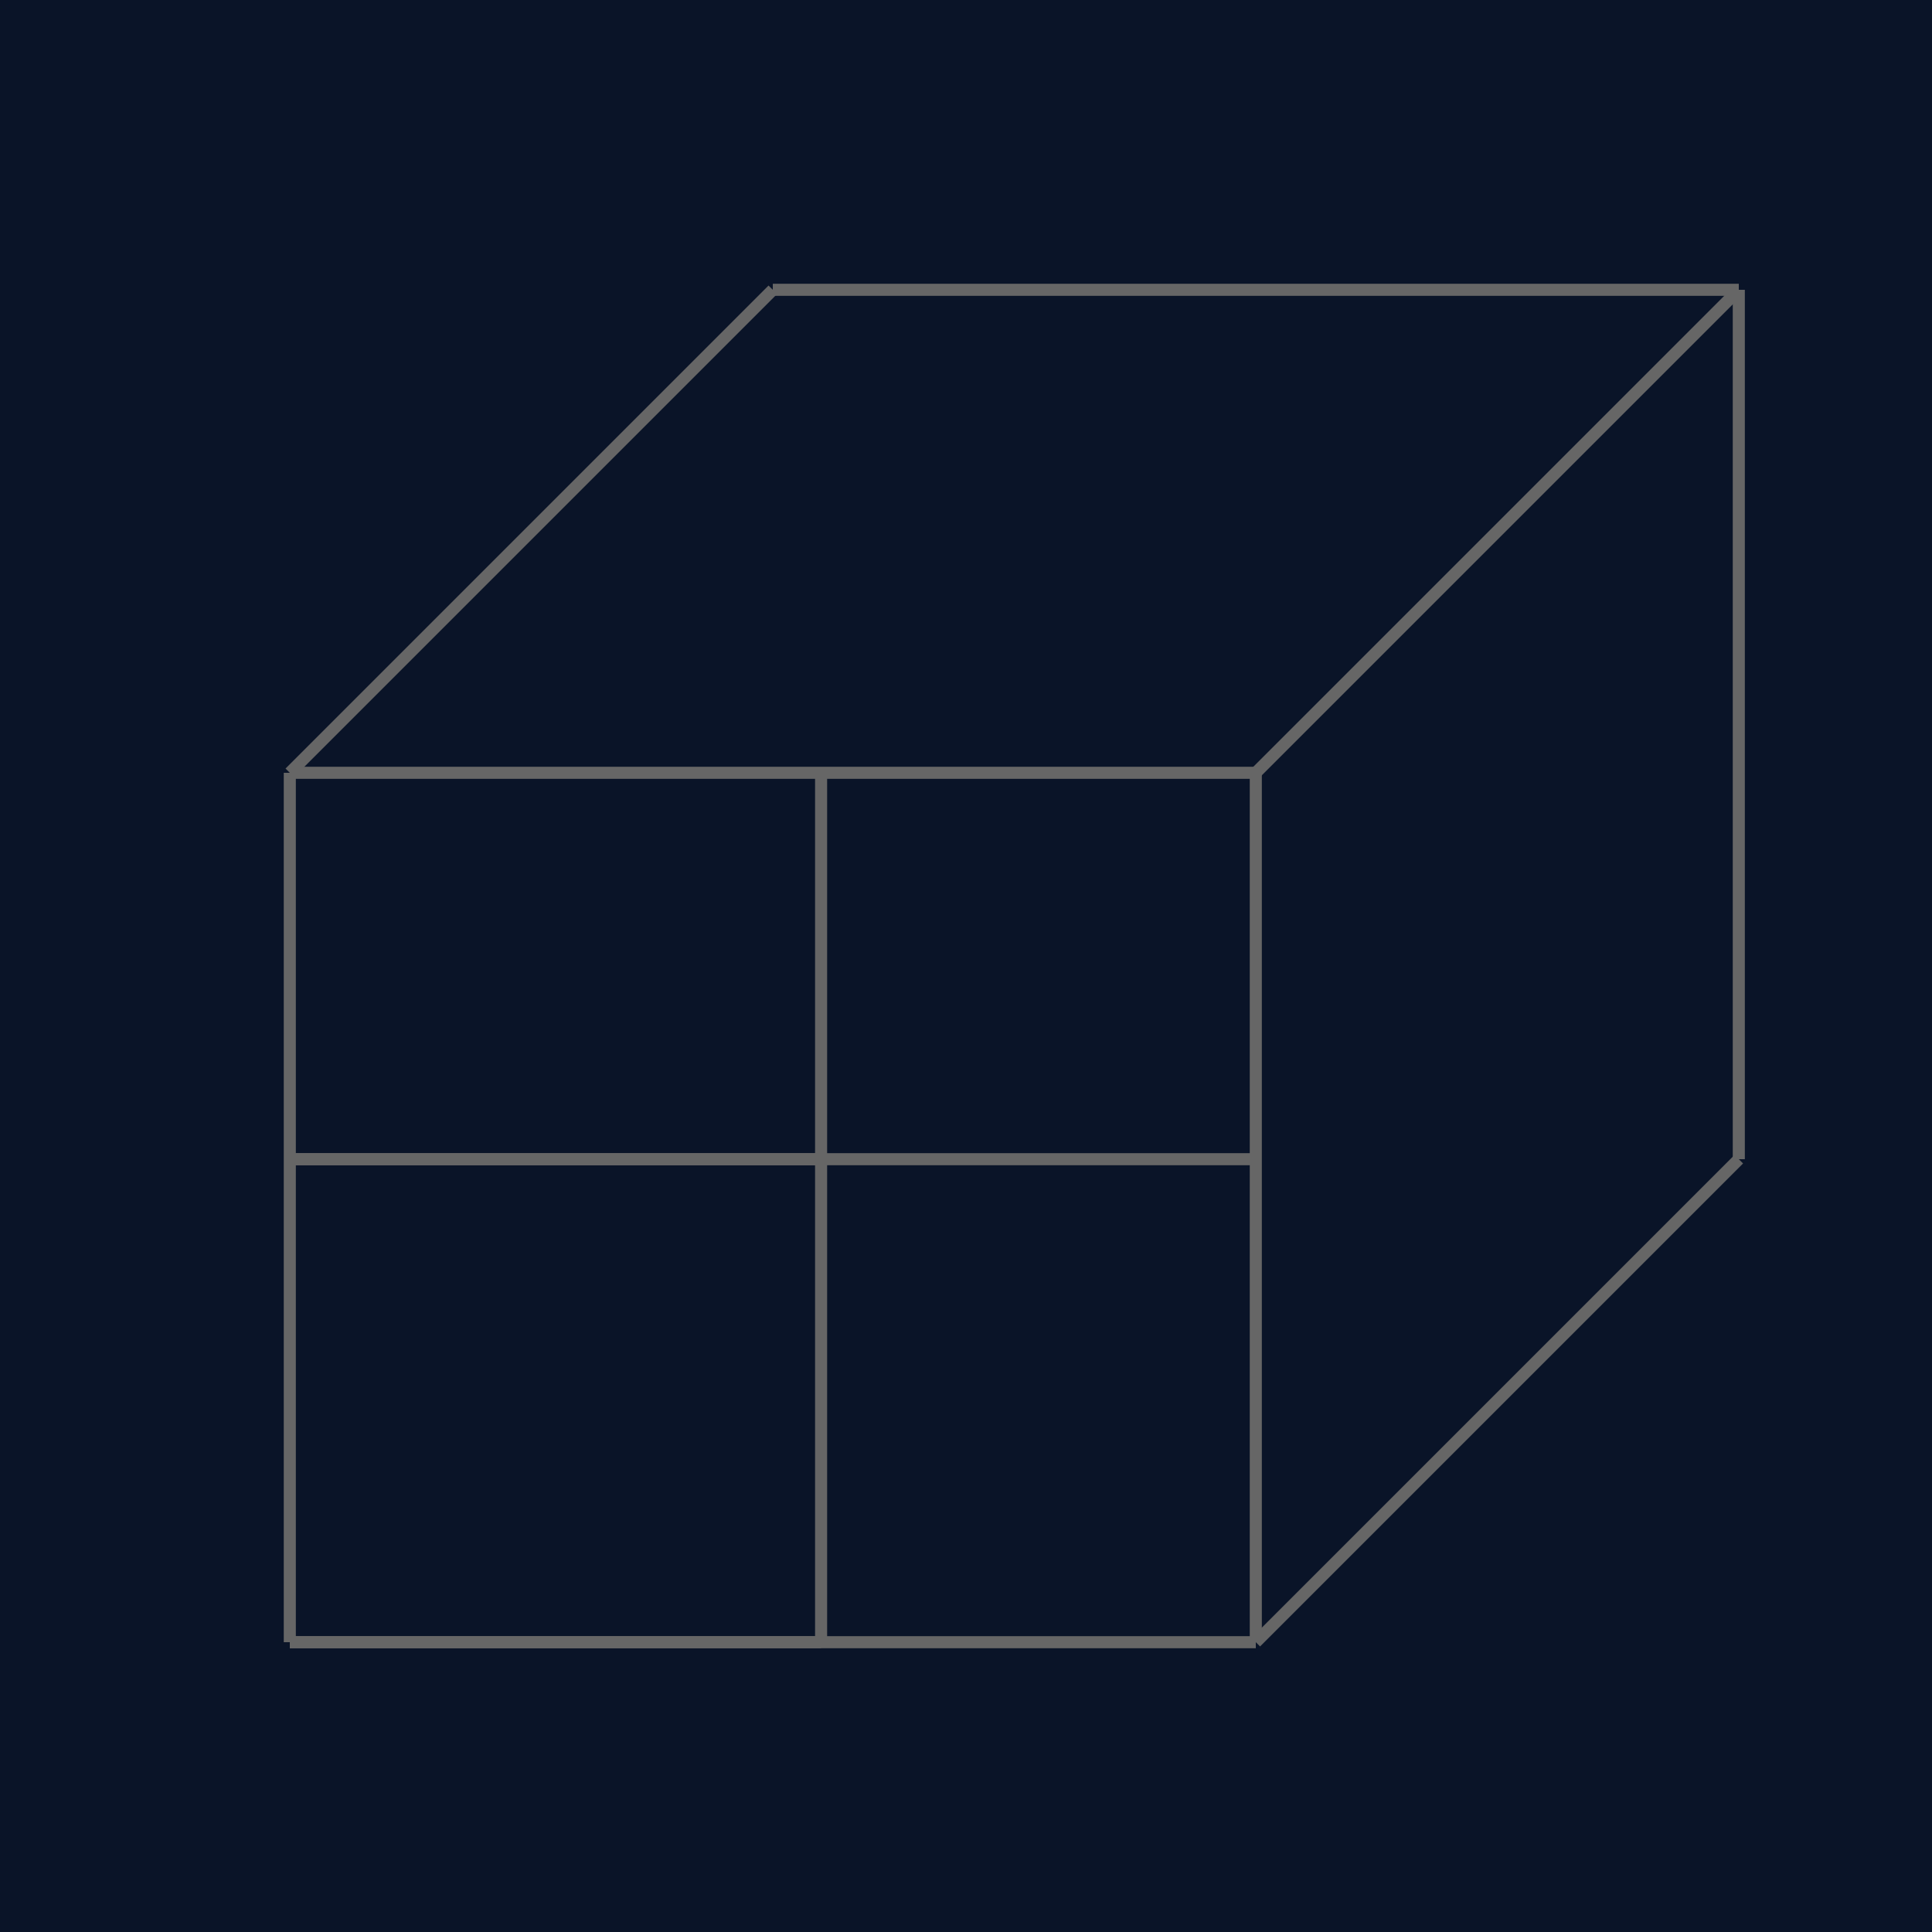
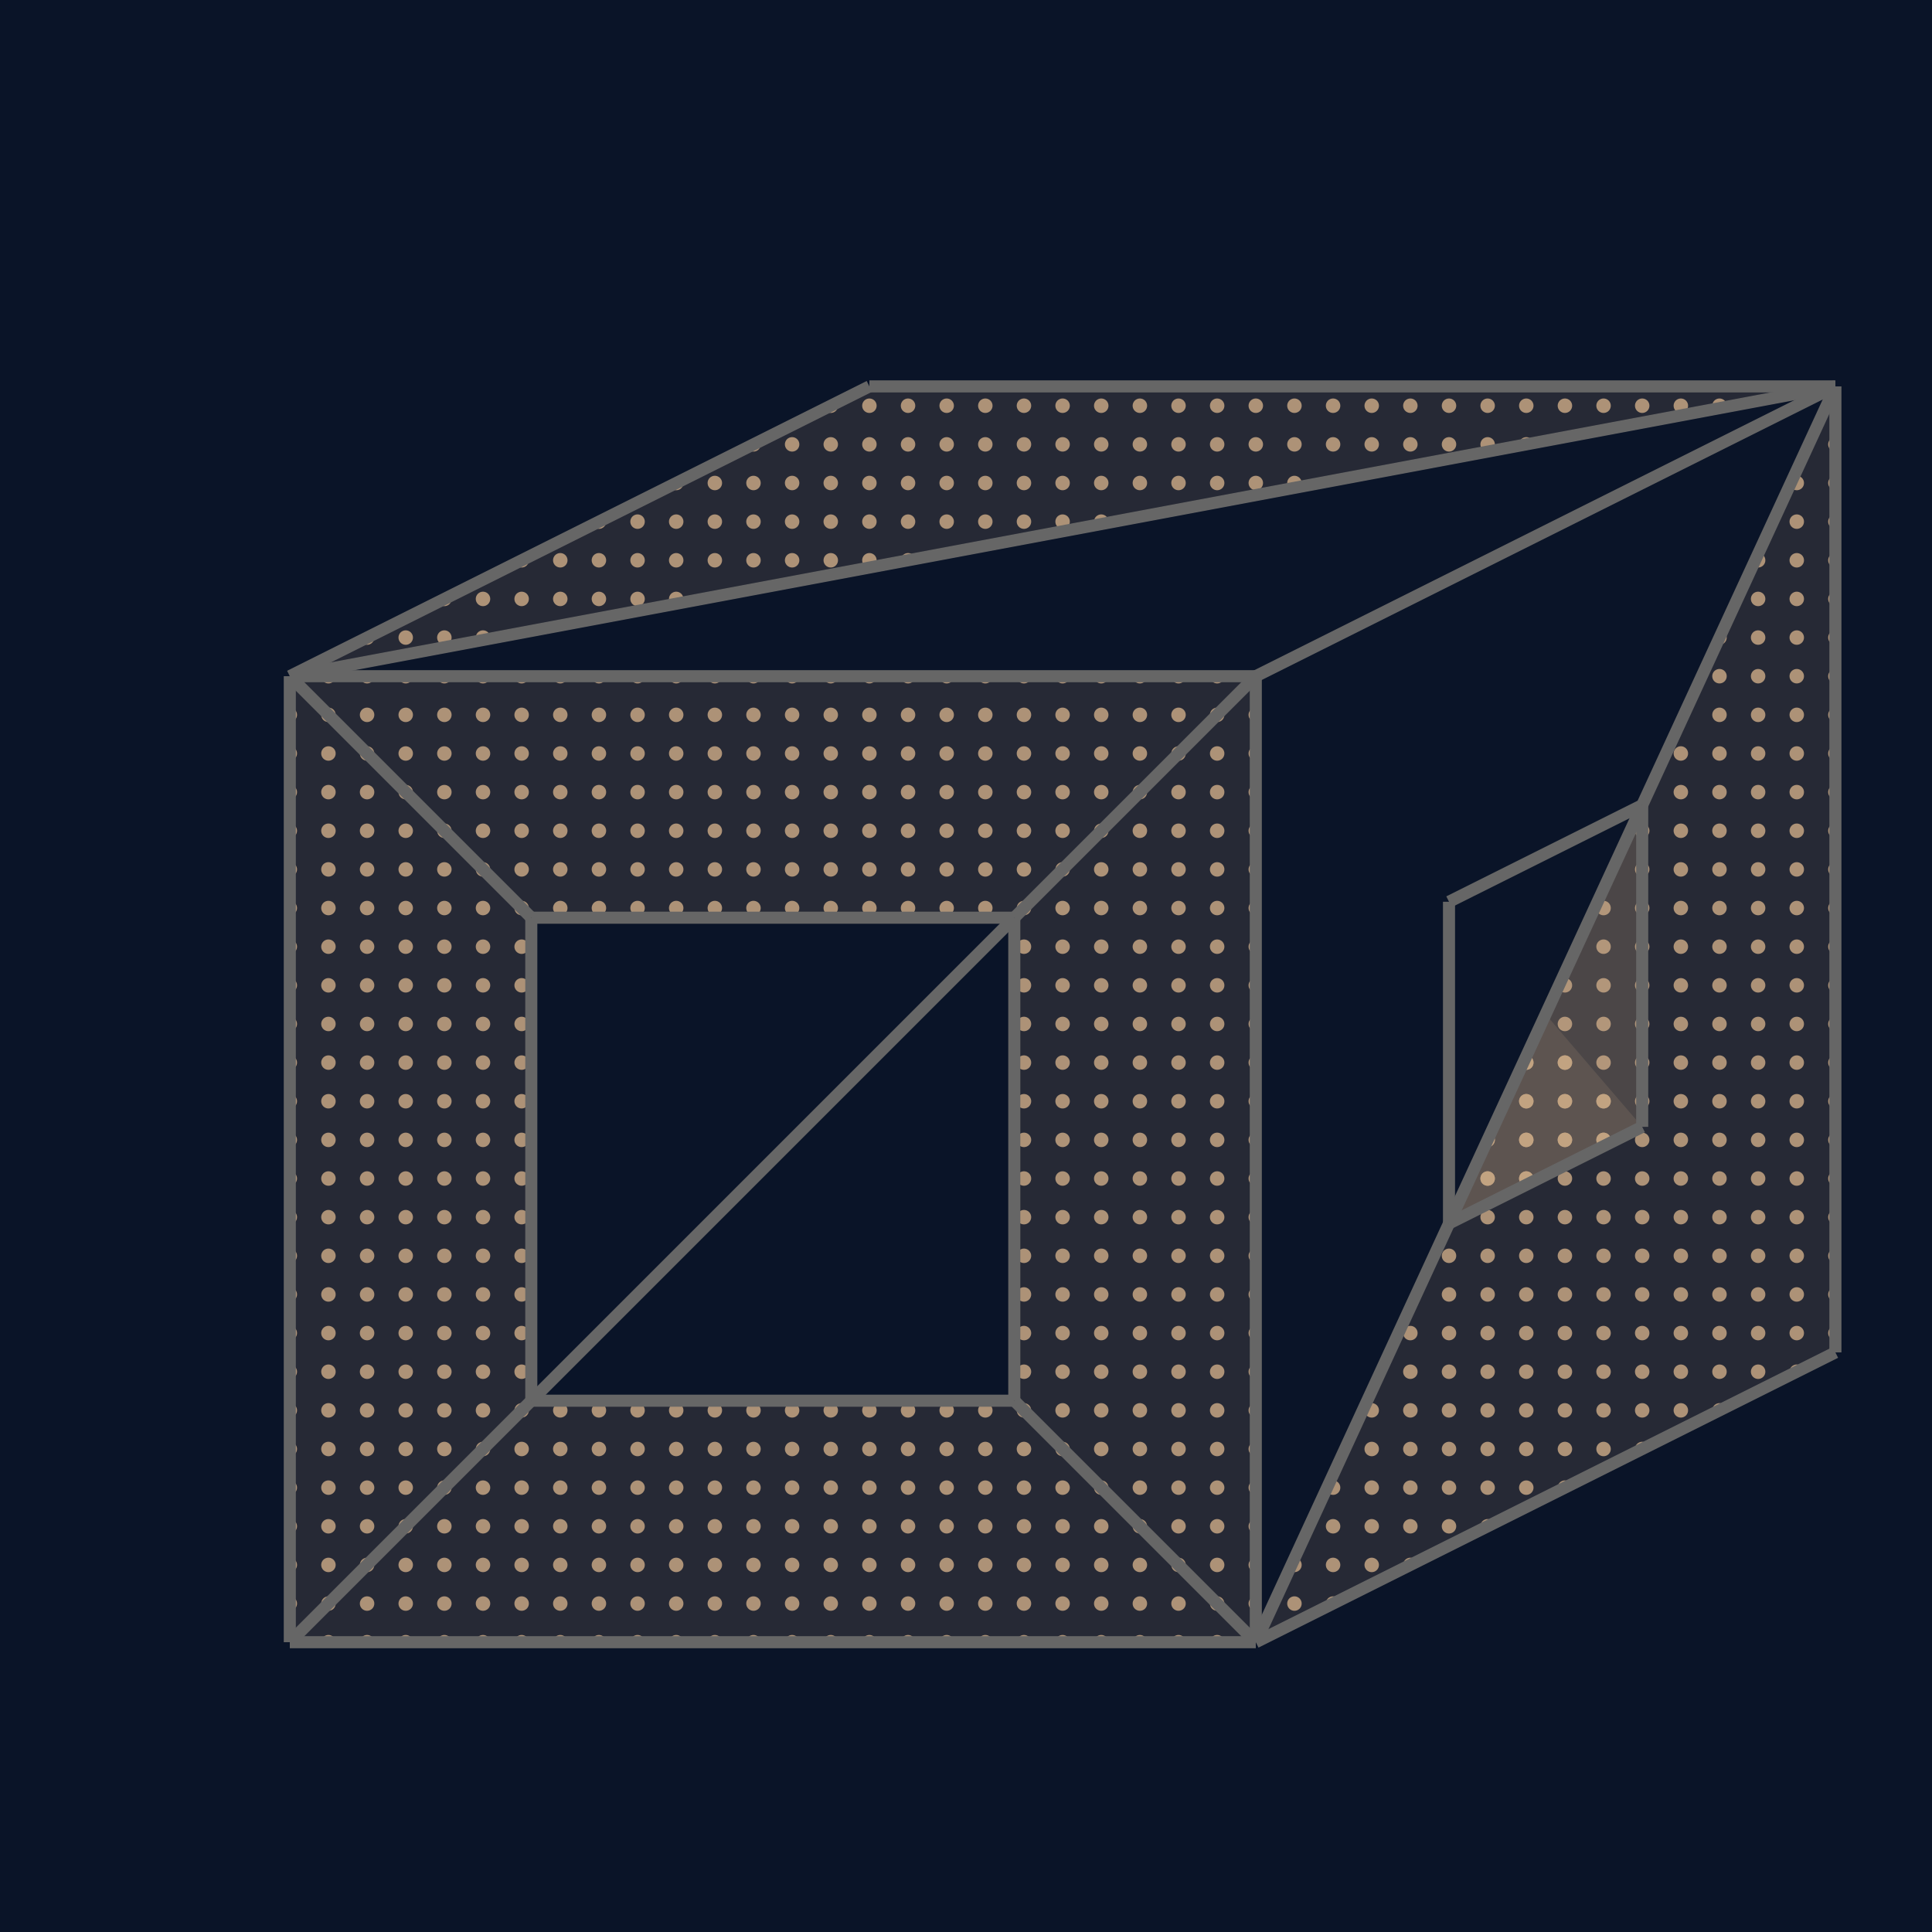
<svg xmlns="http://www.w3.org/2000/svg" viewBox="0 0 400 400">
  <rect width="400" height="400" fill="#0a1428" />
-   <line id="q3-s3-line-1" x1="60" y1="160" x2="260" y2="160" stroke="#666" stroke-width="2.5" fill="none" pointer-events="all" style="cursor:pointer;transition:stroke 0.2s,stroke-width 0.2s;" data-correct="true" />
-   <line id="q3-s3-line-2" x1="260" y1="160" x2="260" y2="340" stroke="#666" stroke-width="2.5" fill="none" pointer-events="all" style="cursor:pointer;transition:stroke 0.2s,stroke-width 0.2s;" />
-   <line id="q3-s3-line-3" x1="260" y1="340" x2="60" y2="340" stroke="#666" stroke-width="2.5" fill="none" pointer-events="all" style="cursor:pointer;transition:stroke 0.2s,stroke-width 0.2s;" />
-   <line id="q3-s3-line-4" x1="60" y1="340" x2="60" y2="160" stroke="#666" stroke-width="2.5" fill="none" pointer-events="all" style="cursor:pointer;transition:stroke 0.2s,stroke-width 0.2s;" data-correct="true" />
-   <line id="q3-s3-line-5" x1="60" y1="160" x2="160" y2="60" stroke="#666" stroke-width="2.5" fill="none" pointer-events="all" style="cursor:pointer;transition:stroke 0.2s,stroke-width 0.2s;" />
-   <line id="q3-s3-line-6" x1="160" y1="60" x2="360" y2="60" stroke="#666" stroke-width="2.5" fill="none" pointer-events="all" style="cursor:pointer;transition:stroke 0.2s,stroke-width 0.2s;" />
-   <line id="q3-s3-line-7" x1="360" y1="60" x2="260" y2="160" stroke="#666" stroke-width="2.5" fill="none" pointer-events="all" style="cursor:pointer;transition:stroke 0.2s,stroke-width 0.2s;" />
-   <line id="q3-s3-line-8" x1="360" y1="60" x2="360" y2="240" stroke="#666" stroke-width="2.5" fill="none" pointer-events="all" style="cursor:pointer;transition:stroke 0.2s,stroke-width 0.2s;" />
-   <line id="q3-s3-line-9" x1="360" y1="240" x2="260" y2="340" stroke="#666" stroke-width="2.5" fill="none" pointer-events="all" style="cursor:pointer;transition:stroke 0.2s,stroke-width 0.2s;" />
-   <line id="q3-s3-line-10" x1="60" y1="240" x2="170" y2="240" stroke="#666" stroke-width="2.5" fill="none" pointer-events="all" style="cursor:pointer;transition:stroke 0.2s,stroke-width 0.2s;" data-correct="true" />
-   <line id="q3-s3-line-11" x1="170" y1="240" x2="170" y2="340" stroke="#666" stroke-width="2.5" fill="none" pointer-events="all" style="cursor:pointer;transition:stroke 0.2s,stroke-width 0.2s;" data-correct="true" />
-   <line id="q3-s3-line-12" x1="170" y1="340" x2="60" y2="340" stroke="#666" stroke-width="2.5" fill="none" pointer-events="all" style="cursor:pointer;transition:stroke 0.2s,stroke-width 0.2s;" />
-   <line id="q3-s3-line-13" x1="60" y1="240" x2="260" y2="240" stroke="#666" stroke-width="2.5" fill="none" pointer-events="all" style="cursor:pointer;transition:stroke 0.2s,stroke-width 0.2s;" />
-   <line id="q3-s3-line-14" x1="170" y1="160" x2="170" y2="240" stroke="#666" stroke-width="2.5" fill="none" pointer-events="all" style="cursor:pointer;transition:stroke 0.2s,stroke-width 0.2s;" data-correct="true" />
+   <defs>
+     <pattern id="stipple" x="0" y="0" width="8" height="8" patternUnits="userSpaceOnUse">
+       <circle cx="4" cy="4" r="1.5" fill="#c4a482" opacity="0.85" />
+     </pattern>
+     <mask id="front-face-mask">
+       <rect x="60" y="140" width="200" height="200" fill="#ffffff" />
+       <rect x="110" y="190" width="100" height="100" fill="#000000" />
+     </mask>
+     <mask id="side-face-mask">
+       <polygon points="260,340 380,80 380,280" fill="#ffffff" />
+       <polygon points="300,253.3 340,166.7 340,233.3 300,186.7" fill="#000000" />
+     </mask>
+   </defs>
+   <rect x="60" y="140" width="200" height="200" fill="#c4a482" fill-opacity="0.15" mask="url(#front-face-mask)" />
+   <rect x="60" y="140" width="200" height="200" fill="url(#stipple)" mask="url(#front-face-mask)" />
+   <polygon points="60,140 180,80 380,80" fill="#c4a482" fill-opacity="0.15" />
+   <polygon points="60,140 180,80 380,80" fill="url(#stipple)" />
+   <polygon points="260,340 380,80 380,280" fill="#c4a482" fill-opacity="0.15" mask="url(#side-face-mask)" />
+   <polygon points="260,340 380,80 380,280" fill="url(#stipple)" mask="url(#side-face-mask)" />
+   <polygon points="300,253.3 340,233.3 340,166.7" fill="#c4a482" fill-opacity="0.35" />
+   <polygon points="300,253.3 340,233.3 340,166.7" fill="url(#stipple)" />
+   <line id="q3-s3-line-1" x1="60" y1="340" x2="260" y2="340" stroke="#666" stroke-width="2.5" fill="none" pointer-events="all" style="cursor:pointer;transition:stroke 0.2s,stroke-width 0.2s;" data-correct="true" />
+   <line id="q3-s3-line-2" x1="260" y1="340" x2="260" y2="140" stroke="#666" stroke-width="2.5" fill="none" pointer-events="all" style="cursor:pointer;transition:stroke 0.2s,stroke-width 0.2s;" data-correct="true" />
+   <line id="q3-s3-line-3" x1="210" y1="190" x2="260" y2="140" stroke="#666" stroke-width="2.5" fill="none" pointer-events="all" style="cursor:pointer;transition:stroke 0.2s,stroke-width 0.2s;" data-correct="true" />
+   <line id="q3-s3-line-4" x1="210" y1="290" x2="210" y2="190" stroke="#666" stroke-width="2.5" fill="none" pointer-events="all" style="cursor:pointer;transition:stroke 0.2s,stroke-width 0.2s;" data-correct="true" />
+   <line id="q3-s3-line-5" x1="110" y1="290" x2="210" y2="290" stroke="#666" stroke-width="2.5" fill="none" pointer-events="all" style="cursor:pointer;transition:stroke 0.2s,stroke-width 0.2s;" data-correct="true" />
+   <line id="q3-s3-line-6" x1="60" y1="340" x2="110" y2="290" stroke="#666" stroke-width="2.5" fill="none" pointer-events="all" style="cursor:pointer;transition:stroke 0.2s,stroke-width 0.2s;" data-correct="true" />
+   <line id="q3-s3-line-7" x1="60" y1="140" x2="60" y2="340" stroke="#666" stroke-width="2.5" fill="none" pointer-events="all" style="cursor:pointer;transition:stroke 0.2s,stroke-width 0.2s;" />
+   <line id="q3-s3-line-8" x1="60" y1="140" x2="260" y2="140" stroke="#666" stroke-width="2.5" fill="none" pointer-events="all" style="cursor:pointer;transition:stroke 0.2s,stroke-width 0.2s;" />
+   <line id="q3-s3-line-9" x1="60" y1="140" x2="110" y2="190" stroke="#666" stroke-width="2.5" fill="none" pointer-events="all" style="cursor:pointer;transition:stroke 0.2s,stroke-width 0.2s;" />
+   <line id="q3-s3-line-10" x1="210" y1="290" x2="260" y2="340" stroke="#666" stroke-width="2.5" fill="none" pointer-events="all" style="cursor:pointer;transition:stroke 0.2s,stroke-width 0.2s;" />
+   <line id="q3-s3-line-11" x1="110" y1="190" x2="110" y2="290" stroke="#666" stroke-width="2.5" fill="none" pointer-events="all" style="cursor:pointer;transition:stroke 0.2s,stroke-width 0.2s;" />
+   <line id="q3-s3-line-12" x1="110" y1="190" x2="210" y2="190" stroke="#666" stroke-width="2.5" fill="none" pointer-events="all" style="cursor:pointer;transition:stroke 0.2s,stroke-width 0.2s;" />
+   <line id="q3-s3-line-13" x1="110" y1="290" x2="210" y2="190" stroke="#666" stroke-width="2.5" fill="none" pointer-events="all" style="cursor:pointer;transition:stroke 0.2s,stroke-width 0.2s;" />
+   <line id="q3-s3-line-14" x1="60" y1="140" x2="180" y2="80" stroke="#666" stroke-width="2.5" fill="none" pointer-events="all" style="cursor:pointer;transition:stroke 0.2s,stroke-width 0.2s;" />
+   <line id="q3-s3-line-15" x1="260" y1="140" x2="380" y2="80" stroke="#666" stroke-width="2.5" fill="none" pointer-events="all" style="cursor:pointer;transition:stroke 0.2s,stroke-width 0.2s;" />
+   <line id="q3-s3-line-16" x1="180" y1="80" x2="380" y2="80" stroke="#666" stroke-width="2.5" fill="none" pointer-events="all" style="cursor:pointer;transition:stroke 0.2s,stroke-width 0.2s;" />
+   <line id="q3-s3-line-17" x1="60" y1="140" x2="380" y2="80" stroke="#666" stroke-width="2.5" fill="none" pointer-events="all" style="cursor:pointer;transition:stroke 0.2s,stroke-width 0.2s;" />
+   <line id="q3-s3-line-18" x1="380" y1="80" x2="380" y2="280" stroke="#666" stroke-width="2.5" fill="none" pointer-events="all" style="cursor:pointer;transition:stroke 0.2s,stroke-width 0.2s;" />
+   <line id="q3-s3-line-19" x1="260" y1="340" x2="380" y2="280" stroke="#666" stroke-width="2.5" fill="none" pointer-events="all" style="cursor:pointer;transition:stroke 0.2s,stroke-width 0.2s;" />
+   <line id="q3-s3-line-20" x1="260" y1="340" x2="300" y2="253.3" stroke="#666" stroke-width="2.5" fill="none" pointer-events="all" style="cursor:pointer;transition:stroke 0.2s,stroke-width 0.2s;" />
+   <line id="q3-s3-line-21" x1="300" y1="253.3" x2="340" y2="166.7" stroke="#666" stroke-width="2.5" fill="none" pointer-events="all" style="cursor:pointer;transition:stroke 0.2s,stroke-width 0.2s;" />
+   <line id="q3-s3-line-22" x1="340" y1="166.7" x2="380" y2="80" stroke="#666" stroke-width="2.5" fill="none" pointer-events="all" style="cursor:pointer;transition:stroke 0.2s,stroke-width 0.2s;" />
+   <line id="q3-s3-line-23" x1="300" y1="186.7" x2="340" y2="166.7" stroke="#666" stroke-width="2.5" fill="none" pointer-events="all" style="cursor:pointer;transition:stroke 0.2s,stroke-width 0.2s;" />
+   <line id="q3-s3-line-24" x1="300" y1="253.3" x2="300" y2="186.7" stroke="#666" stroke-width="2.5" fill="none" pointer-events="all" style="cursor:pointer;transition:stroke 0.2s,stroke-width 0.2s;" />
+   <line id="q3-s3-line-25" x1="340" y1="233.3" x2="340" y2="166.7" stroke="#666" stroke-width="2.5" fill="none" pointer-events="all" style="cursor:pointer;transition:stroke 0.2s,stroke-width 0.2s;" />
+   <line id="q3-s3-line-26" x1="300" y1="253.3" x2="340" y2="233.3" stroke="#666" stroke-width="2.5" fill="none" pointer-events="all" style="cursor:pointer;transition:stroke 0.2s,stroke-width 0.2s;" />
</svg>
